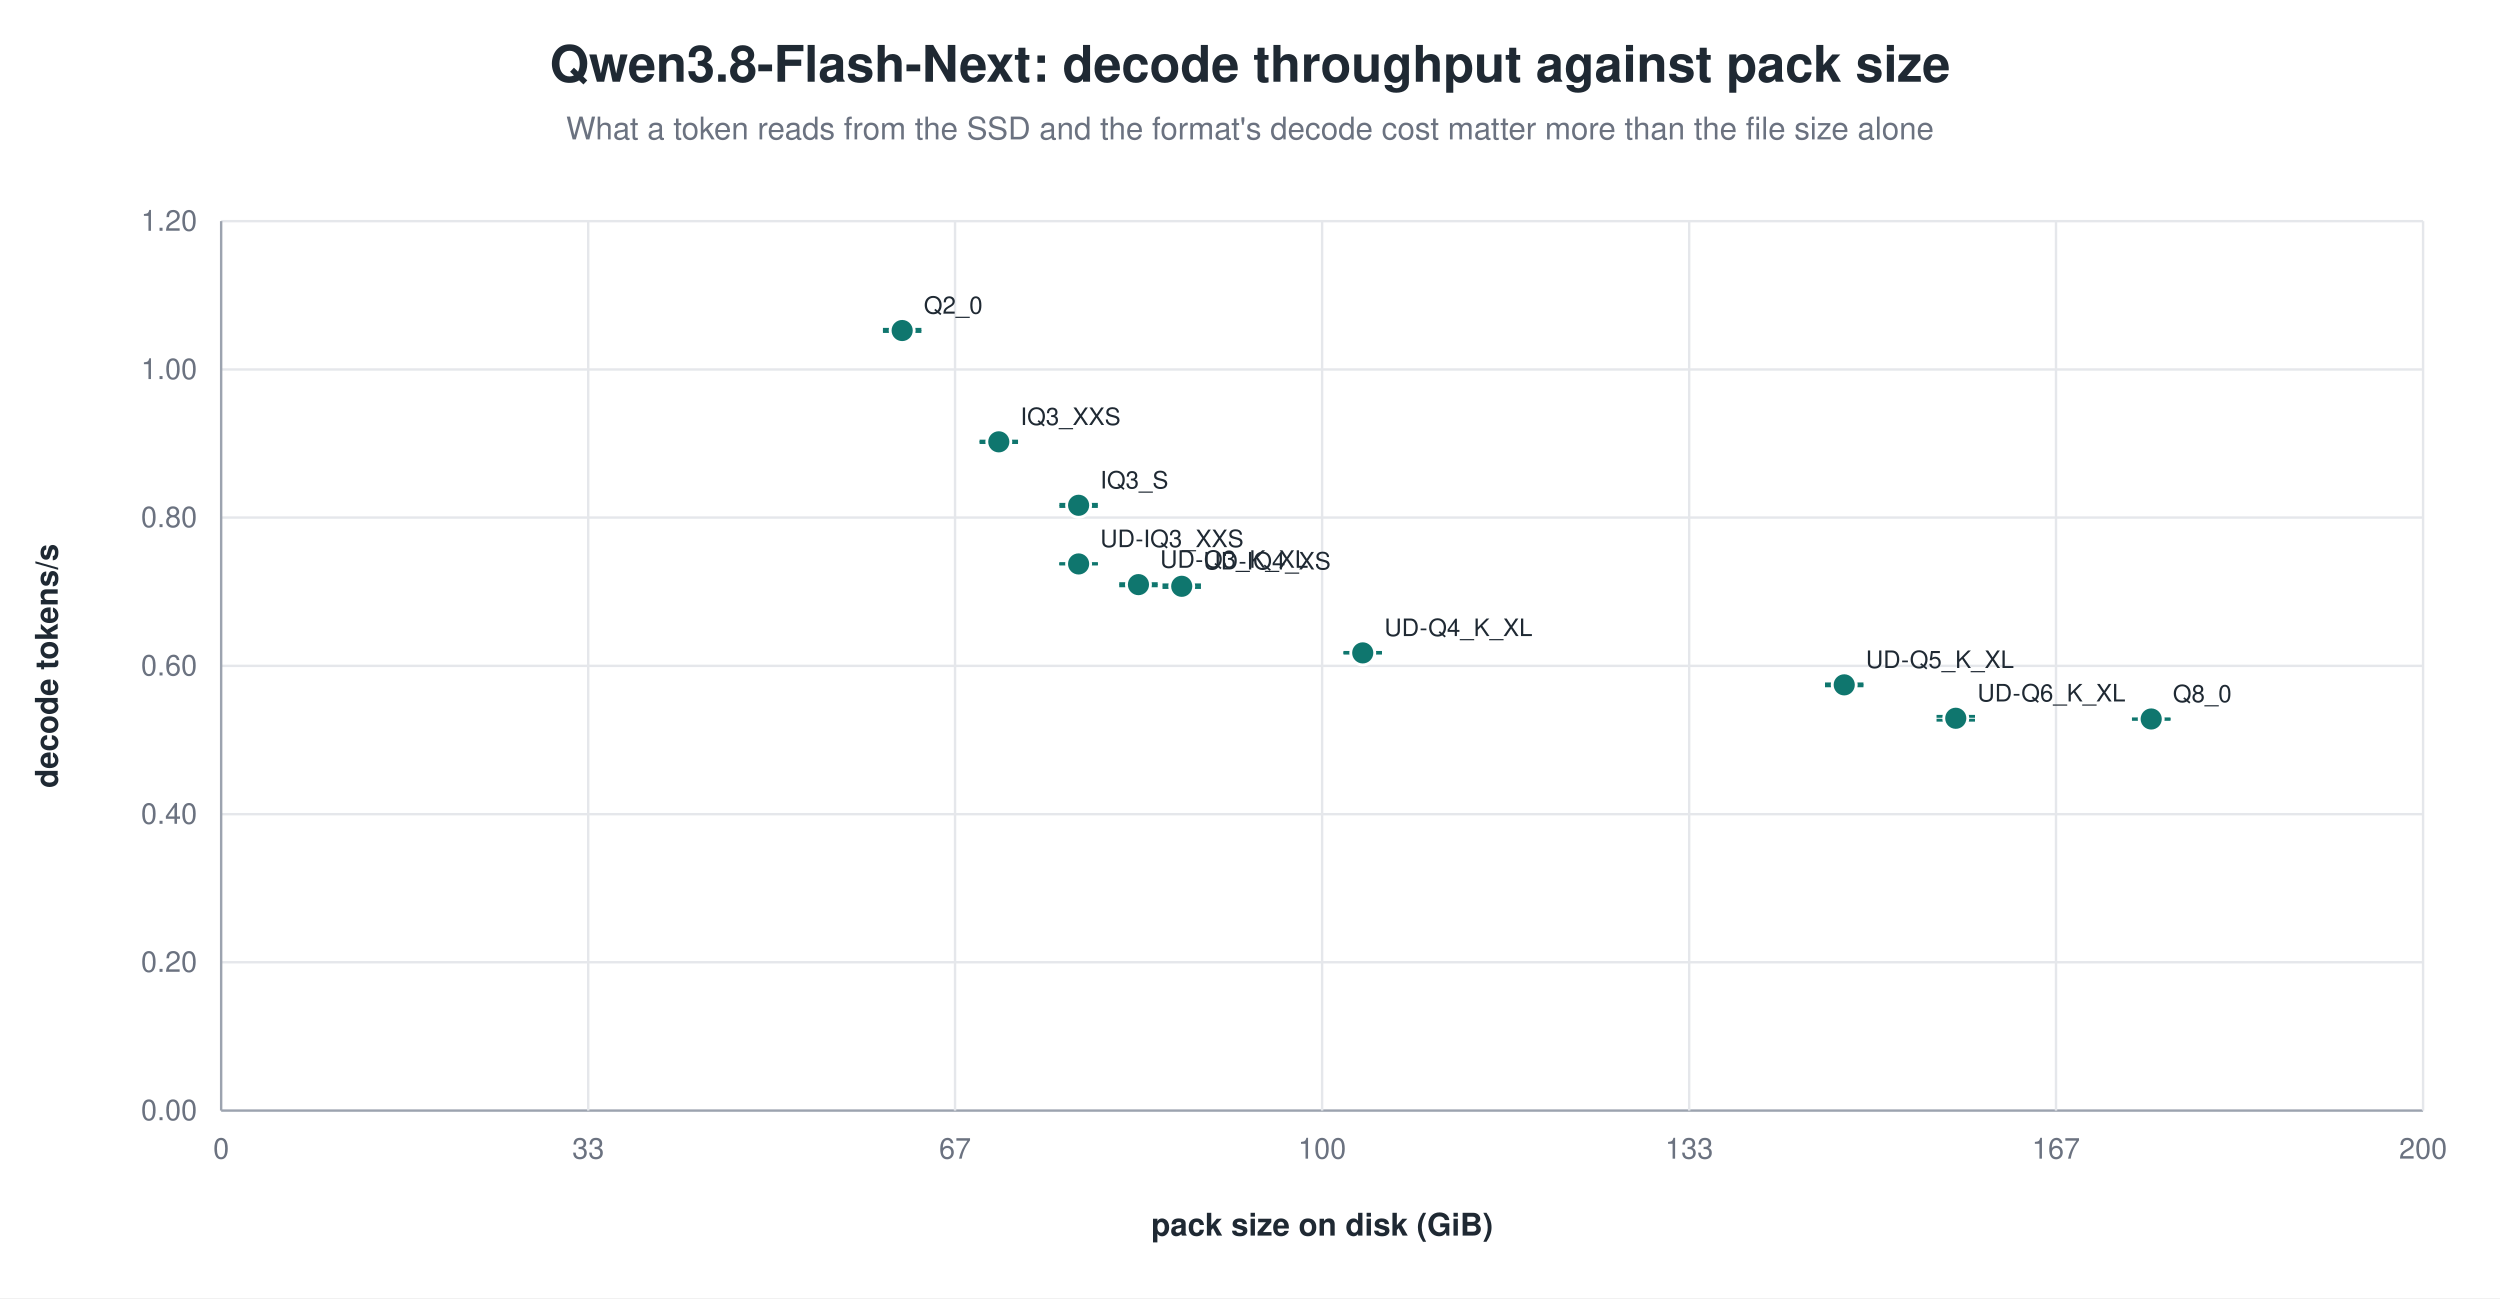
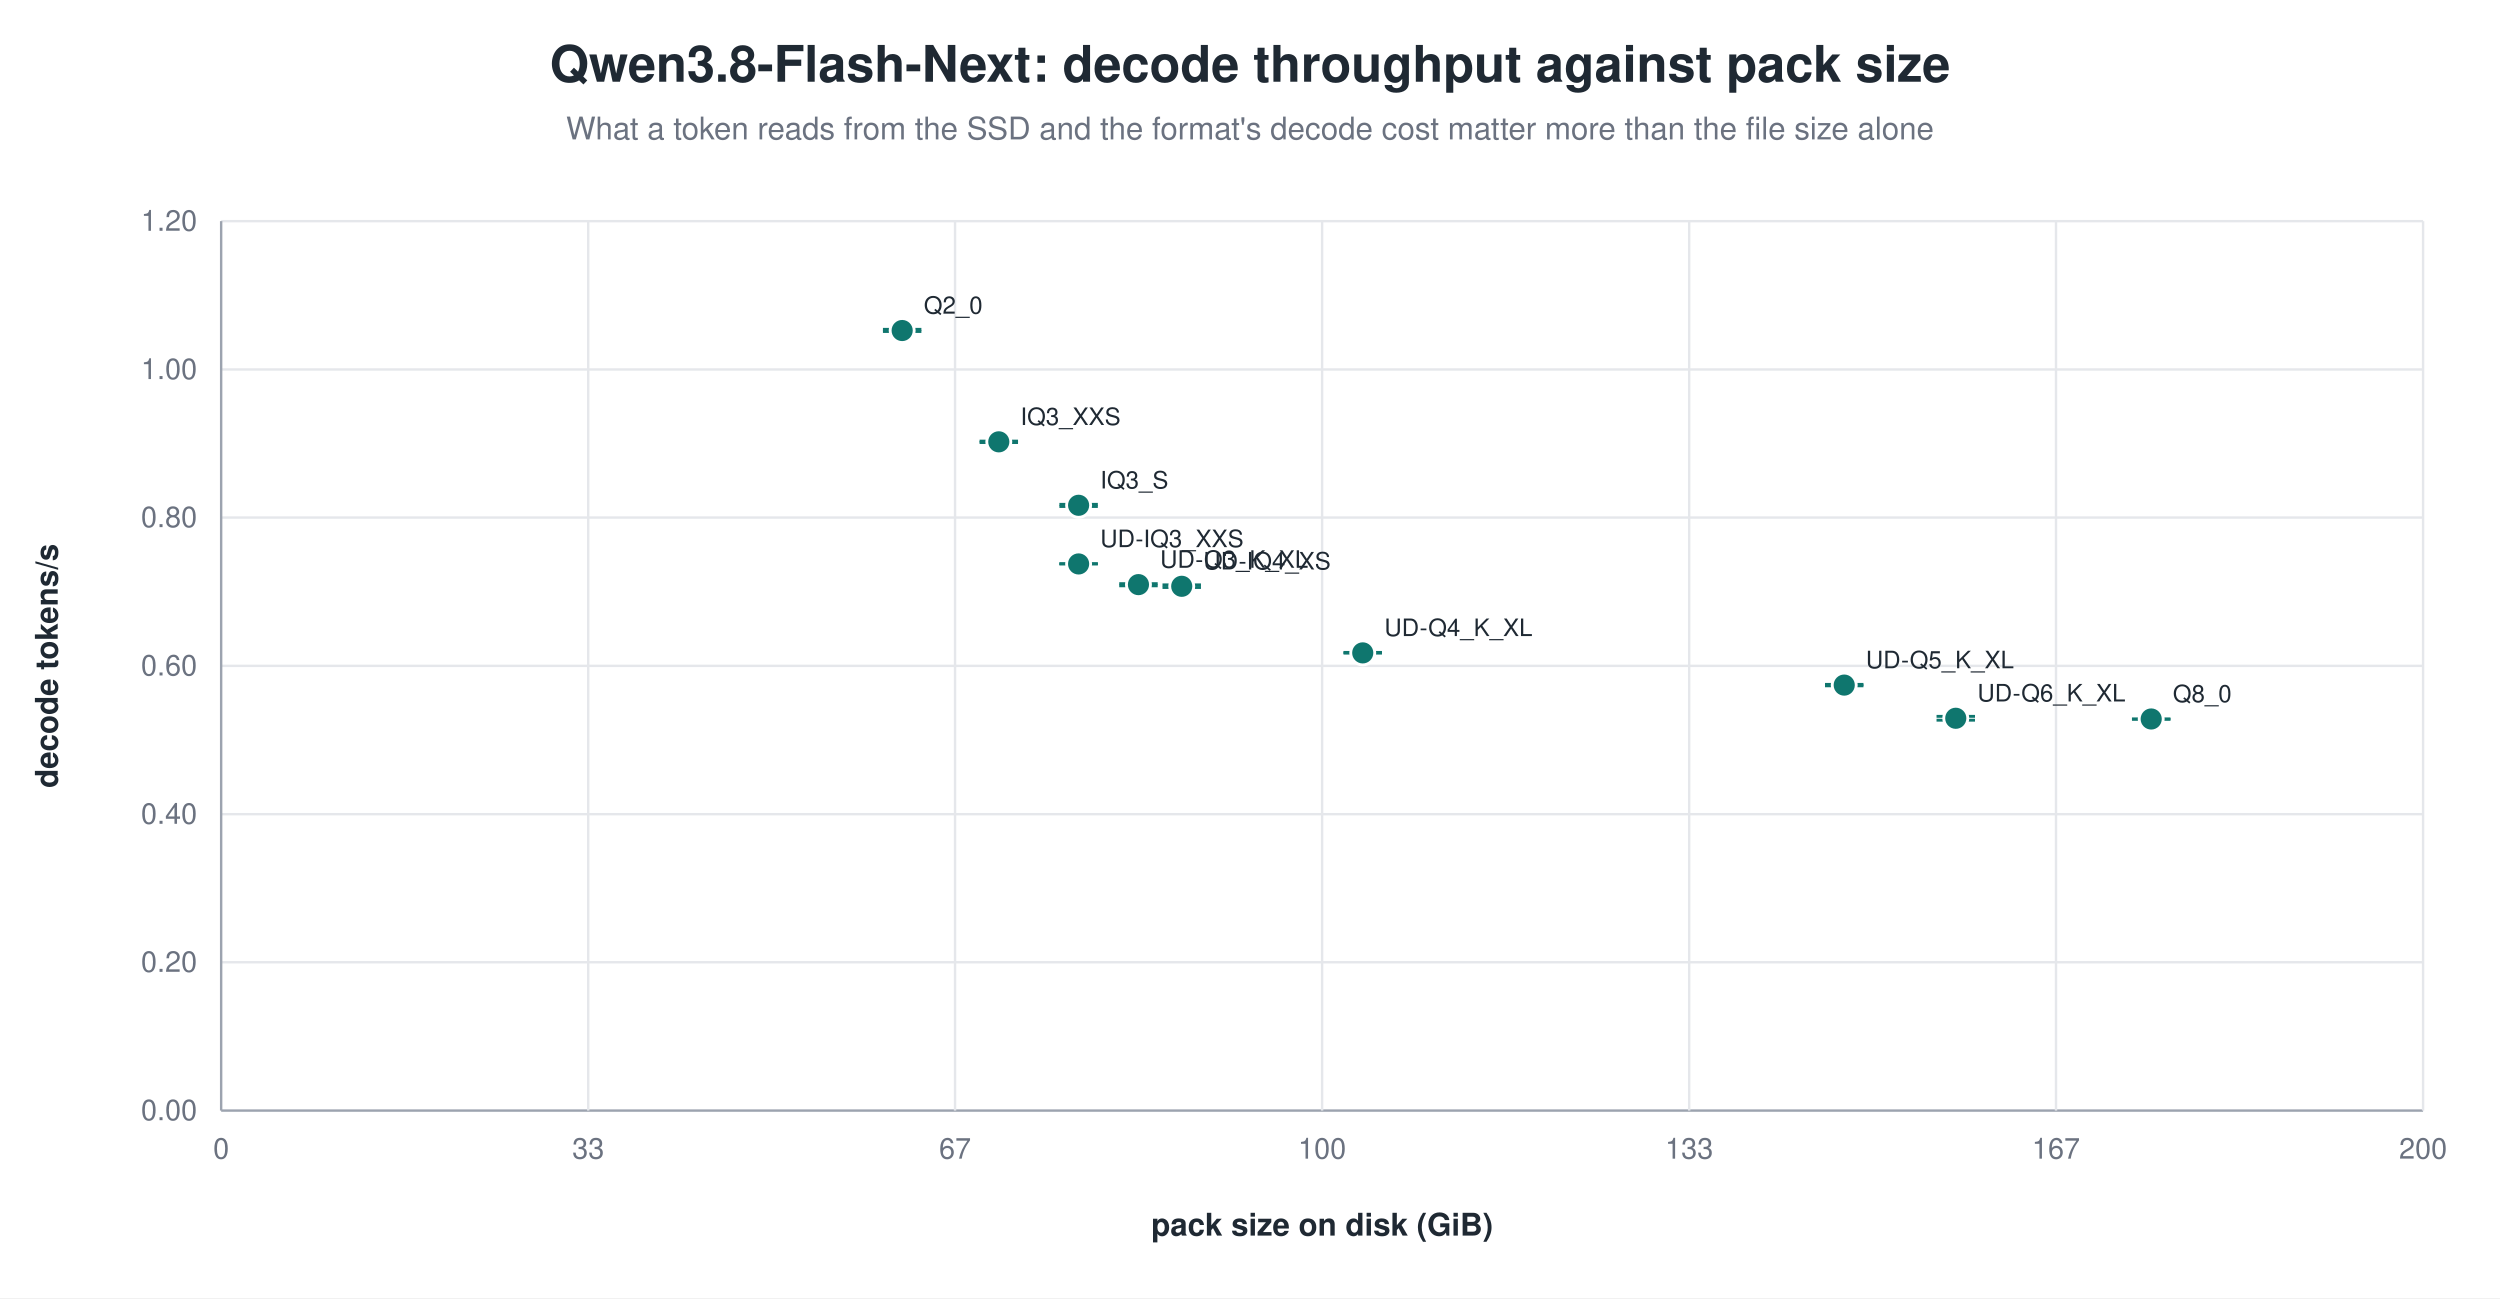
<svg xmlns="http://www.w3.org/2000/svg" width="1040" height="540" viewBox="0 0 1040 540" role="img" aria-label="Qwen3.8-Flash-Next: decode throughput against pack size">
  <rect width="1040" height="540" fill="white" />
  <text x="520.0" y="34" text-anchor="middle" font-family="Helvetica, Arial, sans-serif" font-size="21" font-weight="600" fill="#1f2933">Qwen3.8-Flash-Next: decode throughput against pack size</text>
  <text x="520.0" y="58" text-anchor="middle" font-family="Helvetica, Arial, sans-serif" font-size="13" fill="#6b7280">What a token reads from the SSD and the format's decode cost matter more than the file size alone</text>
  <line x1="92.0" y1="462.0" x2="1008.0" y2="462.0" stroke="#9ca3af" stroke-width="1.0" />
  <text x="82.0" y="466.0" text-anchor="end" font-family="Helvetica, Arial, sans-serif" font-size="12" fill="#6b7280" font-weight="400">0.00</text>
  <line x1="92.0" y1="400.3" x2="1008.0" y2="400.3" stroke="#e5e7eb" stroke-width="1.0" />
  <text x="82.0" y="404.3" text-anchor="end" font-family="Helvetica, Arial, sans-serif" font-size="12" fill="#6b7280" font-weight="400">0.20</text>
  <line x1="92.0" y1="338.7" x2="1008.0" y2="338.7" stroke="#e5e7eb" stroke-width="1.0" />
  <text x="82.0" y="342.7" text-anchor="end" font-family="Helvetica, Arial, sans-serif" font-size="12" fill="#6b7280" font-weight="400">0.40</text>
  <line x1="92.0" y1="277.0" x2="1008.0" y2="277.0" stroke="#e5e7eb" stroke-width="1.0" />
  <text x="82.0" y="281.0" text-anchor="end" font-family="Helvetica, Arial, sans-serif" font-size="12" fill="#6b7280" font-weight="400">0.60</text>
  <line x1="92.0" y1="215.3" x2="1008.0" y2="215.3" stroke="#e5e7eb" stroke-width="1.0" />
  <text x="82.0" y="219.3" text-anchor="end" font-family="Helvetica, Arial, sans-serif" font-size="12" fill="#6b7280" font-weight="400">0.80</text>
  <line x1="92.0" y1="153.7" x2="1008.0" y2="153.7" stroke="#e5e7eb" stroke-width="1.0" />
  <text x="82.0" y="157.7" text-anchor="end" font-family="Helvetica, Arial, sans-serif" font-size="12" fill="#6b7280" font-weight="400">1.00</text>
  <line x1="92.0" y1="92.0" x2="1008.0" y2="92.0" stroke="#e5e7eb" stroke-width="1.0" />
  <text x="82.0" y="96.0" text-anchor="end" font-family="Helvetica, Arial, sans-serif" font-size="12" fill="#6b7280" font-weight="400">1.20</text>
  <line x1="92.0" y1="92.0" x2="92.0" y2="462.0" stroke="#9ca3af" stroke-width="1.0" />
  <text x="92.0" y="482.0" text-anchor="middle" font-family="Helvetica, Arial, sans-serif" font-size="12" fill="#6b7280" font-weight="400">0</text>
  <line x1="244.7" y1="92.0" x2="244.7" y2="462.0" stroke="#e5e7eb" stroke-width="1.0" />
  <text x="244.7" y="482.0" text-anchor="middle" font-family="Helvetica, Arial, sans-serif" font-size="12" fill="#6b7280" font-weight="400">33</text>
  <line x1="397.3" y1="92.0" x2="397.3" y2="462.0" stroke="#e5e7eb" stroke-width="1.0" />
  <text x="397.3" y="482.0" text-anchor="middle" font-family="Helvetica, Arial, sans-serif" font-size="12" fill="#6b7280" font-weight="400">67</text>
  <line x1="550.0" y1="92.0" x2="550.0" y2="462.0" stroke="#e5e7eb" stroke-width="1.0" />
  <text x="550.0" y="482.0" text-anchor="middle" font-family="Helvetica, Arial, sans-serif" font-size="12" fill="#6b7280" font-weight="400">100</text>
  <line x1="702.7" y1="92.0" x2="702.7" y2="462.0" stroke="#e5e7eb" stroke-width="1.0" />
  <text x="702.7" y="482.0" text-anchor="middle" font-family="Helvetica, Arial, sans-serif" font-size="12" fill="#6b7280" font-weight="400">133</text>
  <line x1="855.3" y1="92.0" x2="855.3" y2="462.0" stroke="#e5e7eb" stroke-width="1.0" />
  <text x="855.3" y="482.0" text-anchor="middle" font-family="Helvetica, Arial, sans-serif" font-size="12" fill="#6b7280" font-weight="400">167</text>
  <line x1="1008.0" y1="92.0" x2="1008.0" y2="462.0" stroke="#e5e7eb" stroke-width="1.0" />
  <text x="1008.0" y="482.0" text-anchor="middle" font-family="Helvetica, Arial, sans-serif" font-size="12" fill="#6b7280" font-weight="400">200</text>
  <text x="24.0" y="277.0" text-anchor="middle" font-family="Helvetica, Arial, sans-serif" font-size="13" fill="#1f2933" font-weight="600" transform="rotate(-90.0 24.0 277.0)">decode tokens/s</text>
  <text x="550.0" y="514.0" text-anchor="middle" font-family="Helvetica, Arial, sans-serif" font-size="13" fill="#1f2933" font-weight="600">pack size on disk (GiB)</text>
  <line x1="375.3" y1="137.0" x2="375.3" y2="137.9" stroke="#0f766e" stroke-width="1.2" />
  <line x1="367.3" y1="137.0" x2="383.3" y2="137.0" stroke="#0f766e" stroke-width="1.2" />
  <line x1="367.3" y1="137.9" x2="383.3" y2="137.9" stroke="#0f766e" stroke-width="1.2" />
  <circle cx="375.3" cy="137.5" r="5.0" fill="#0f766e" stroke="white" stroke-width="1.2" opacity="1.00" />
  <text x="384.3" y="130.5" text-anchor="start" font-family="Helvetica, Arial, sans-serif" font-size="10" fill="#1f2933" font-weight="500">Q2_0</text>
  <line x1="415.5" y1="183.5" x2="415.5" y2="184.1" stroke="#0f766e" stroke-width="1.2" />
  <line x1="407.5" y1="183.5" x2="423.5" y2="183.5" stroke="#0f766e" stroke-width="1.2" />
  <line x1="407.5" y1="184.1" x2="423.5" y2="184.1" stroke="#0f766e" stroke-width="1.2" />
  <circle cx="415.5" cy="183.8" r="5.0" fill="#0f766e" stroke="white" stroke-width="1.2" opacity="1.00" />
  <text x="424.5" y="176.8" text-anchor="start" font-family="Helvetica, Arial, sans-serif" font-size="10" fill="#1f2933" font-weight="500">IQ3_XXS</text>
  <line x1="448.7" y1="209.8" x2="448.7" y2="210.7" stroke="#0f766e" stroke-width="1.2" />
  <line x1="440.7" y1="209.8" x2="456.7" y2="209.8" stroke="#0f766e" stroke-width="1.2" />
  <line x1="440.7" y1="210.7" x2="456.7" y2="210.7" stroke="#0f766e" stroke-width="1.2" />
  <circle cx="448.7" cy="210.2" r="5.0" fill="#0f766e" stroke="white" stroke-width="1.2" opacity="1.00" />
  <text x="457.7" y="203.2" text-anchor="start" font-family="Helvetica, Arial, sans-serif" font-size="10" fill="#1f2933" font-weight="500">IQ3_S</text>
  <line x1="448.7" y1="234.5" x2="448.7" y2="234.6" stroke="#0f766e" stroke-width="1.2" />
  <line x1="440.7" y1="234.5" x2="456.7" y2="234.5" stroke="#0f766e" stroke-width="1.2" />
  <line x1="440.7" y1="234.6" x2="456.7" y2="234.6" stroke="#0f766e" stroke-width="1.2" />
  <circle cx="448.7" cy="234.6" r="5.0" fill="#0f766e" stroke="white" stroke-width="1.2" opacity="1.00" />
  <text x="457.7" y="227.6" text-anchor="start" font-family="Helvetica, Arial, sans-serif" font-size="10" fill="#1f2933" font-weight="500">UD-IQ3_XXS</text>
  <line x1="473.6" y1="242.8" x2="473.6" y2="243.7" stroke="#0f766e" stroke-width="1.2" />
  <line x1="465.6" y1="242.8" x2="481.6" y2="242.8" stroke="#0f766e" stroke-width="1.2" />
  <line x1="465.6" y1="243.7" x2="481.6" y2="243.7" stroke="#0f766e" stroke-width="1.2" />
  <circle cx="473.6" cy="243.2" r="5.0" fill="#0f766e" stroke="white" stroke-width="1.2" opacity="1.00" />
  <text x="482.6" y="236.2" text-anchor="start" font-family="Helvetica, Arial, sans-serif" font-size="10" fill="#1f2933" font-weight="500">UD-Q3_K_XL</text>
  <line x1="491.6" y1="243.3" x2="491.6" y2="244.4" stroke="#0f766e" stroke-width="1.2" />
  <line x1="483.6" y1="243.3" x2="499.6" y2="243.3" stroke="#0f766e" stroke-width="1.2" />
  <line x1="483.6" y1="244.4" x2="499.6" y2="244.4" stroke="#0f766e" stroke-width="1.2" />
  <circle cx="491.6" cy="243.9" r="5.0" fill="#0f766e" stroke="white" stroke-width="1.2" opacity="1.00" />
  <text x="500.6" y="236.9" text-anchor="start" font-family="Helvetica, Arial, sans-serif" font-size="10" fill="#1f2933" font-weight="500">UD-IQ4_XS</text>
  <line x1="566.9" y1="271.4" x2="566.9" y2="271.7" stroke="#0f766e" stroke-width="1.2" />
  <line x1="558.9" y1="271.4" x2="574.9" y2="271.4" stroke="#0f766e" stroke-width="1.2" />
  <line x1="558.9" y1="271.7" x2="574.9" y2="271.7" stroke="#0f766e" stroke-width="1.2" />
  <circle cx="566.9" cy="271.6" r="5.0" fill="#0f766e" stroke="white" stroke-width="1.2" opacity="1.00" />
  <text x="575.9" y="264.6" text-anchor="start" font-family="Helvetica, Arial, sans-serif" font-size="10" fill="#1f2933" font-weight="500">UD-Q4_K_XL</text>
-   <line x1="767.2" y1="284.5" x2="767.2" y2="285.3" stroke="#0f766e" stroke-width="1.2" />
-   <line x1="759.2" y1="284.5" x2="775.2" y2="284.5" stroke="#0f766e" stroke-width="1.2" />
+   <line x1="767.2" y1="284.7" x2="767.2" y2="285.3" stroke="#0f766e" stroke-width="1.2" />
+   <line x1="759.2" y1="284.7" x2="775.2" y2="284.7" stroke="#0f766e" stroke-width="1.2" />
  <line x1="759.2" y1="285.3" x2="775.2" y2="285.3" stroke="#0f766e" stroke-width="1.2" />
-   <circle cx="767.2" cy="284.9" r="5.0" fill="#0f766e" stroke="white" stroke-width="1.2" opacity="1.00" />
-   <text x="776.2" y="277.9" text-anchor="start" font-family="Helvetica, Arial, sans-serif" font-size="10" fill="#1f2933" font-weight="500">UD-Q5_K_XL</text>
+   <circle cx="767.2" cy="285.0" r="5.0" fill="#0f766e" stroke="white" stroke-width="1.2" opacity="1.00" />
+   <text x="776.2" y="278.0" text-anchor="start" font-family="Helvetica, Arial, sans-serif" font-size="10" fill="#1f2933" font-weight="500">UD-Q5_K_XL</text>
  <line x1="813.6" y1="298.0" x2="813.6" y2="299.6" stroke="#0f766e" stroke-width="1.2" />
  <line x1="805.6" y1="298.0" x2="821.6" y2="298.0" stroke="#0f766e" stroke-width="1.2" />
  <line x1="805.6" y1="299.6" x2="821.6" y2="299.6" stroke="#0f766e" stroke-width="1.2" />
  <circle cx="813.6" cy="298.8" r="5.0" fill="#0f766e" stroke="white" stroke-width="1.2" opacity="1.00" />
  <text x="822.6" y="291.8" text-anchor="start" font-family="Helvetica, Arial, sans-serif" font-size="10" fill="#1f2933" font-weight="500">UD-Q6_K_XL</text>
  <line x1="894.9" y1="299.1" x2="894.9" y2="299.2" stroke="#0f766e" stroke-width="1.2" />
  <line x1="886.9" y1="299.1" x2="902.9" y2="299.1" stroke="#0f766e" stroke-width="1.2" />
  <line x1="886.9" y1="299.2" x2="902.9" y2="299.2" stroke="#0f766e" stroke-width="1.2" />
  <circle cx="894.9" cy="299.1" r="5.0" fill="#0f766e" stroke="white" stroke-width="1.2" opacity="1.00" />
  <text x="903.9" y="292.1" text-anchor="start" font-family="Helvetica, Arial, sans-serif" font-size="10" fill="#1f2933" font-weight="500">Q8_0</text>
</svg>
